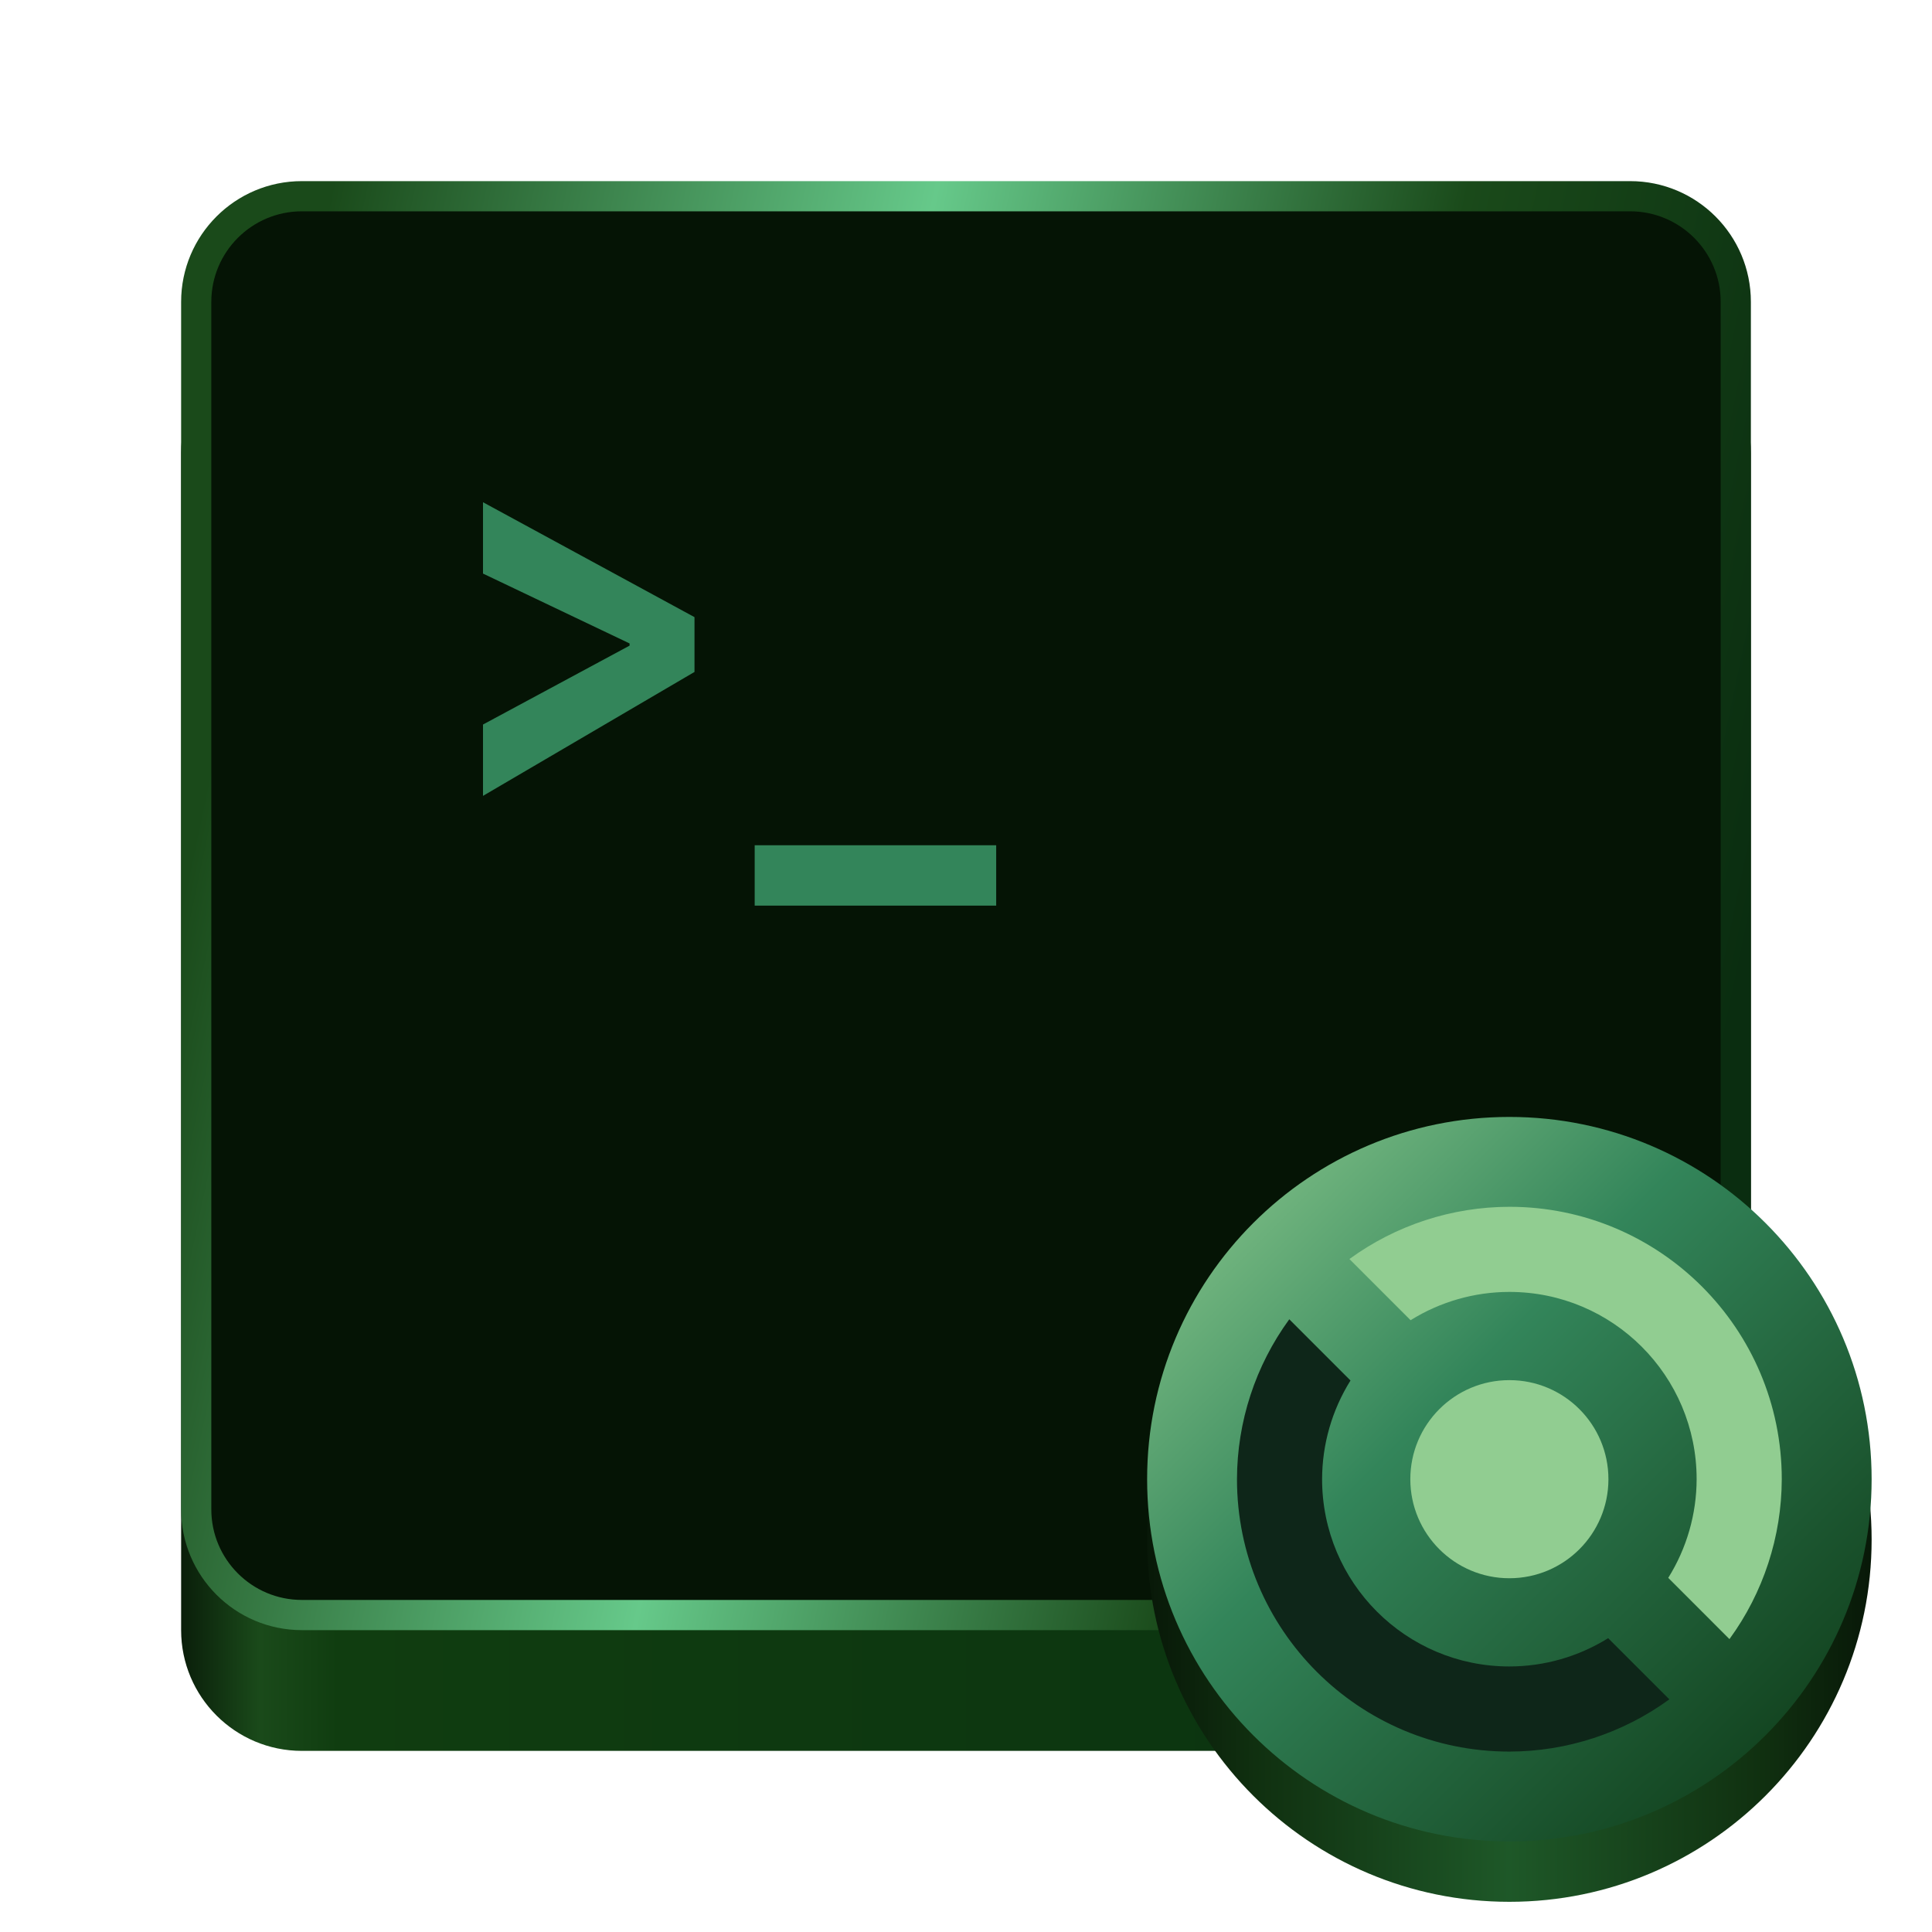
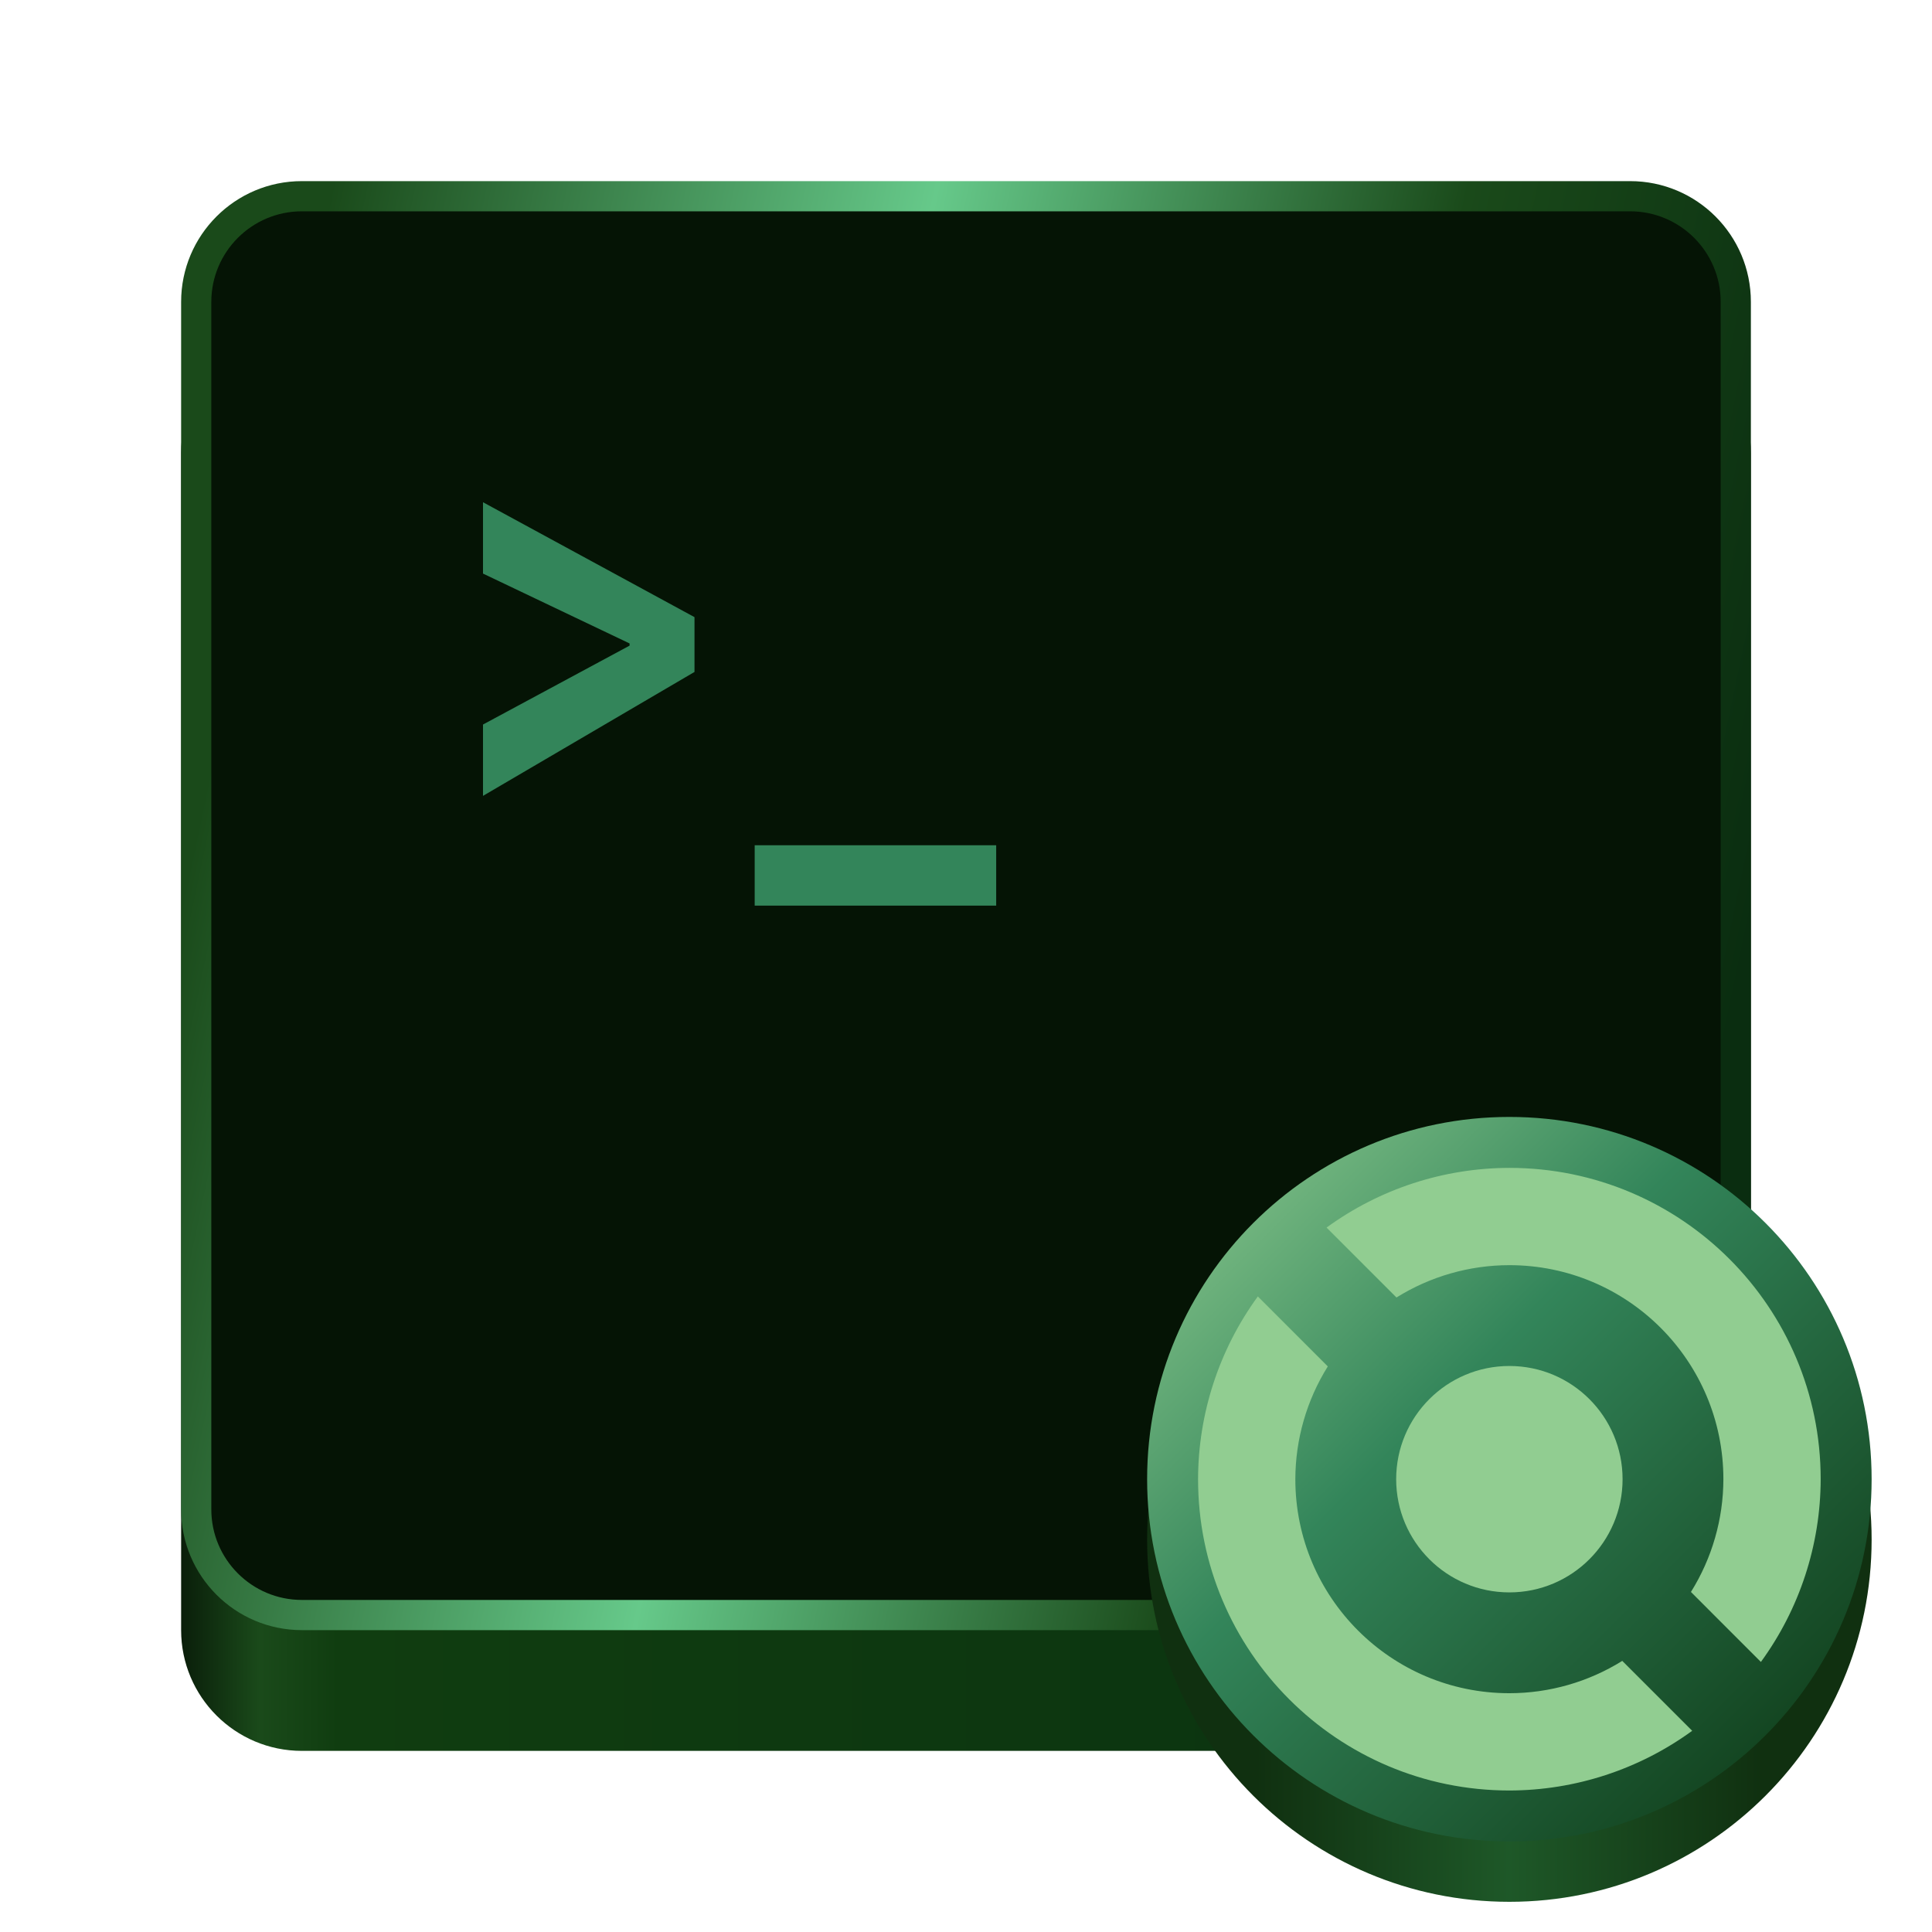
<svg xmlns="http://www.w3.org/2000/svg" height="128px" viewBox="0 0 128 128" width="128px">
  <defs>
    <linearGradient id="a" gradientUnits="userSpaceOnUse" x1="12" x2="116" y1="64" y2="64">
      <stop offset="0" stop-color="#0a1e0a" />
      <stop offset="0.05" stop-color="#1a4a1a" />
      <stop offset="0.1" stop-color="#103d10" />
      <stop offset="0.9" stop-color="#0a3210" />
      <stop offset="0.95" stop-color="#1a4a1a" />
      <stop offset="1" stop-color="#0a1e0a" />
    </linearGradient>
    <linearGradient id="b" gradientUnits="userSpaceOnUse" x1="12" x2="112.041" y1="60" y2="80.988">
      <stop offset="0" stop-color="#1a4a1a" />
      <stop offset="0.384" stop-color="#66c98a" />
      <stop offset="0.721" stop-color="#1a4a1a" />
      <stop offset="1" stop-color="#0a2d10" />
    </linearGradient>
    <linearGradient id="voidgrad" gradientUnits="userSpaceOnUse" x1="76" y1="74" x2="124" y2="122">
      <stop offset="0" stop-color="#91cd91" />
      <stop offset="0.4" stop-color="#33855a" />
      <stop offset="1" stop-color="#0a3210" />
    </linearGradient>
    <linearGradient id="shadowgrad" gradientUnits="userSpaceOnUse" x1="76" y1="102" x2="124" y2="102">
-       <stop offset="0" stop-color="#081808" />
+       <stop offset="0" stop-color="#103010" />
      <stop offset="0.15" stop-color="#103010" />
      <stop offset="0.5" stop-color="#1e5828" />
      <stop offset="0.85" stop-color="#103010" />
-       <stop offset="1" stop-color="#081808" />
+       <stop offset="1" stop-color="#103010" />
    </linearGradient>
  </defs>
  <path d="m 20 22 h 88 c 4.418 0 8 3.582 8 8 v 78 c 0 4.418 -3.582 8 -8 8 h -88 c -4.418 0 -8 -3.582 -8 -8 v -78 c 0 -4.418 3.582 -8 8 -8 z m 0 0" fill="url(#a)" />
  <path d="m 20 12 h 88 c 4.418 0 8 3.582 8 8 v 80 c 0 4.418 -3.582 8 -8 8 h -88 c -4.418 0 -8 -3.582 -8 -8 v -80 c 0 -4.418 3.582 -8 8 -8 z m 0 0" fill="url(#b)" />
  <path d="m 20 14 h 88 c 3.312 0 6 2.688 6 6 v 80 c 0 3.312 -2.688 6 -6 6 h -88 c -3.312 0 -6 -2.688 -6 -6 v -80 c 0 -3.312 2.688 -6 6 -6 z m 0 0" fill="#051405" />
  <path d="m 46.012 40.887 l -14.012 -7.613 v 4.727 l 9.711 4.629 v 0.145 l -9.711 5.227 v 4.727 l 14.012 -8.211 z m 0 0" fill="#33855a" />
  <path d="m 50 56 v 4 h 16 v -4 z m 0 0" fill="#33855a" />
  <circle cx="100" cy="102" r="24" fill="url(#shadowgrad)" />
  <circle cx="100" cy="98" r="24" fill="url(#voidgrad)" />
-   <svg x="72" y="70" width="56" height="56" viewBox="0 0 64 64">
+   <g transform="translate(68,66) scale(1.000)">
    <g transform="translate(2 2)scale(0.9375)">
      <path fill="#91cd91" d="M32 10a22 22 0 0 0-12.92 4.219l4.941 4.941a15.1 15.1 0 0 1 7.98-2.285A15.125 15.125 0 0 1 47.124 32a15.1 15.1 0 0 1-2.293 7.97l4.944 4.945A22 22 0 0 0 54 32a22 22 0 0 0-22-22" />
-       <path fill="#0e2619" d="M14.224 19.085A22 22 0 0 0 10 32a22 22 0 0 0 22 22 22 22 0 0 0 12.92-4.219l-4.942-4.941A15.1 15.1 0 0 1 32 47.125 15.125 15.125 0 0 1 16.874 32a15.1 15.1 0 0 1 2.294-7.97z" />
+       <path fill="#91cd91" d="M14.224 19.085A22 22 0 0 0 10 32a22 22 0 0 0 22 22 22 22 0 0 0 12.92-4.219l-4.942-4.941A15.1 15.1 0 0 1 32 47.125 15.125 15.125 0 0 1 16.874 32a15.1 15.1 0 0 1 2.294-7.97z" />
      <circle cx="32" cy="32" r="8" fill="#91cd91" />
    </g>
-   </svg>
+   </g>
</svg>
